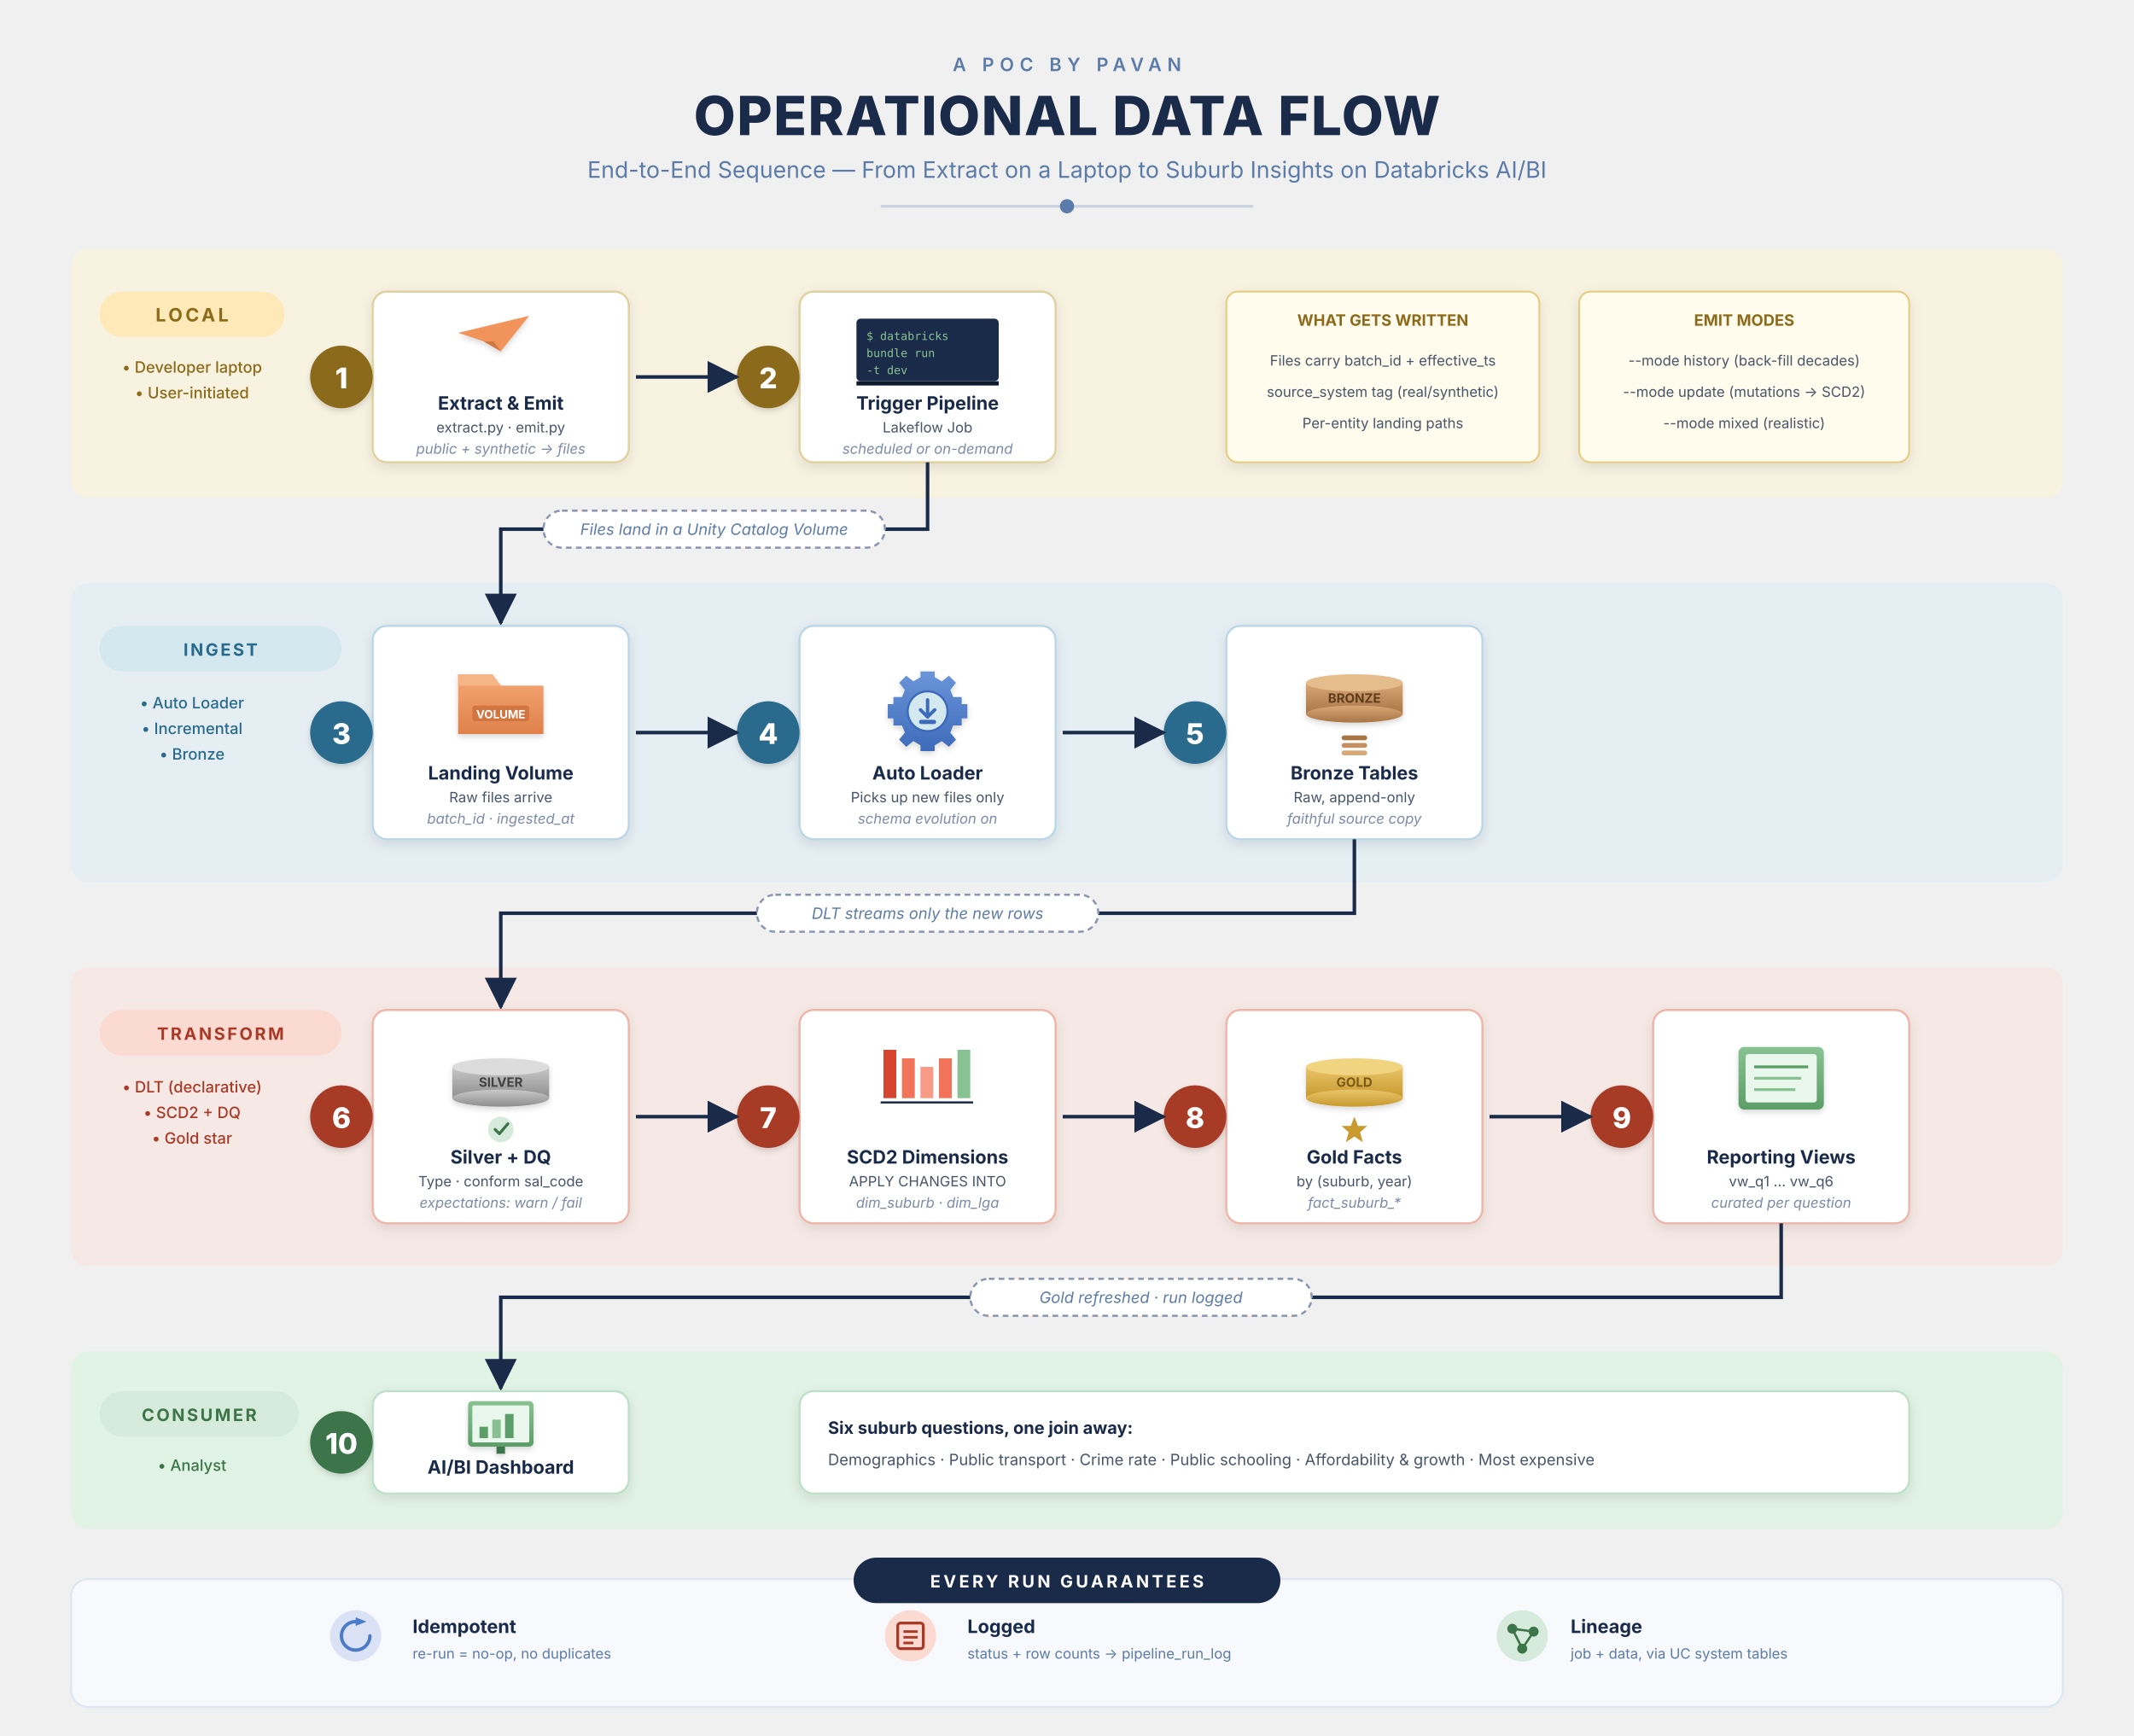
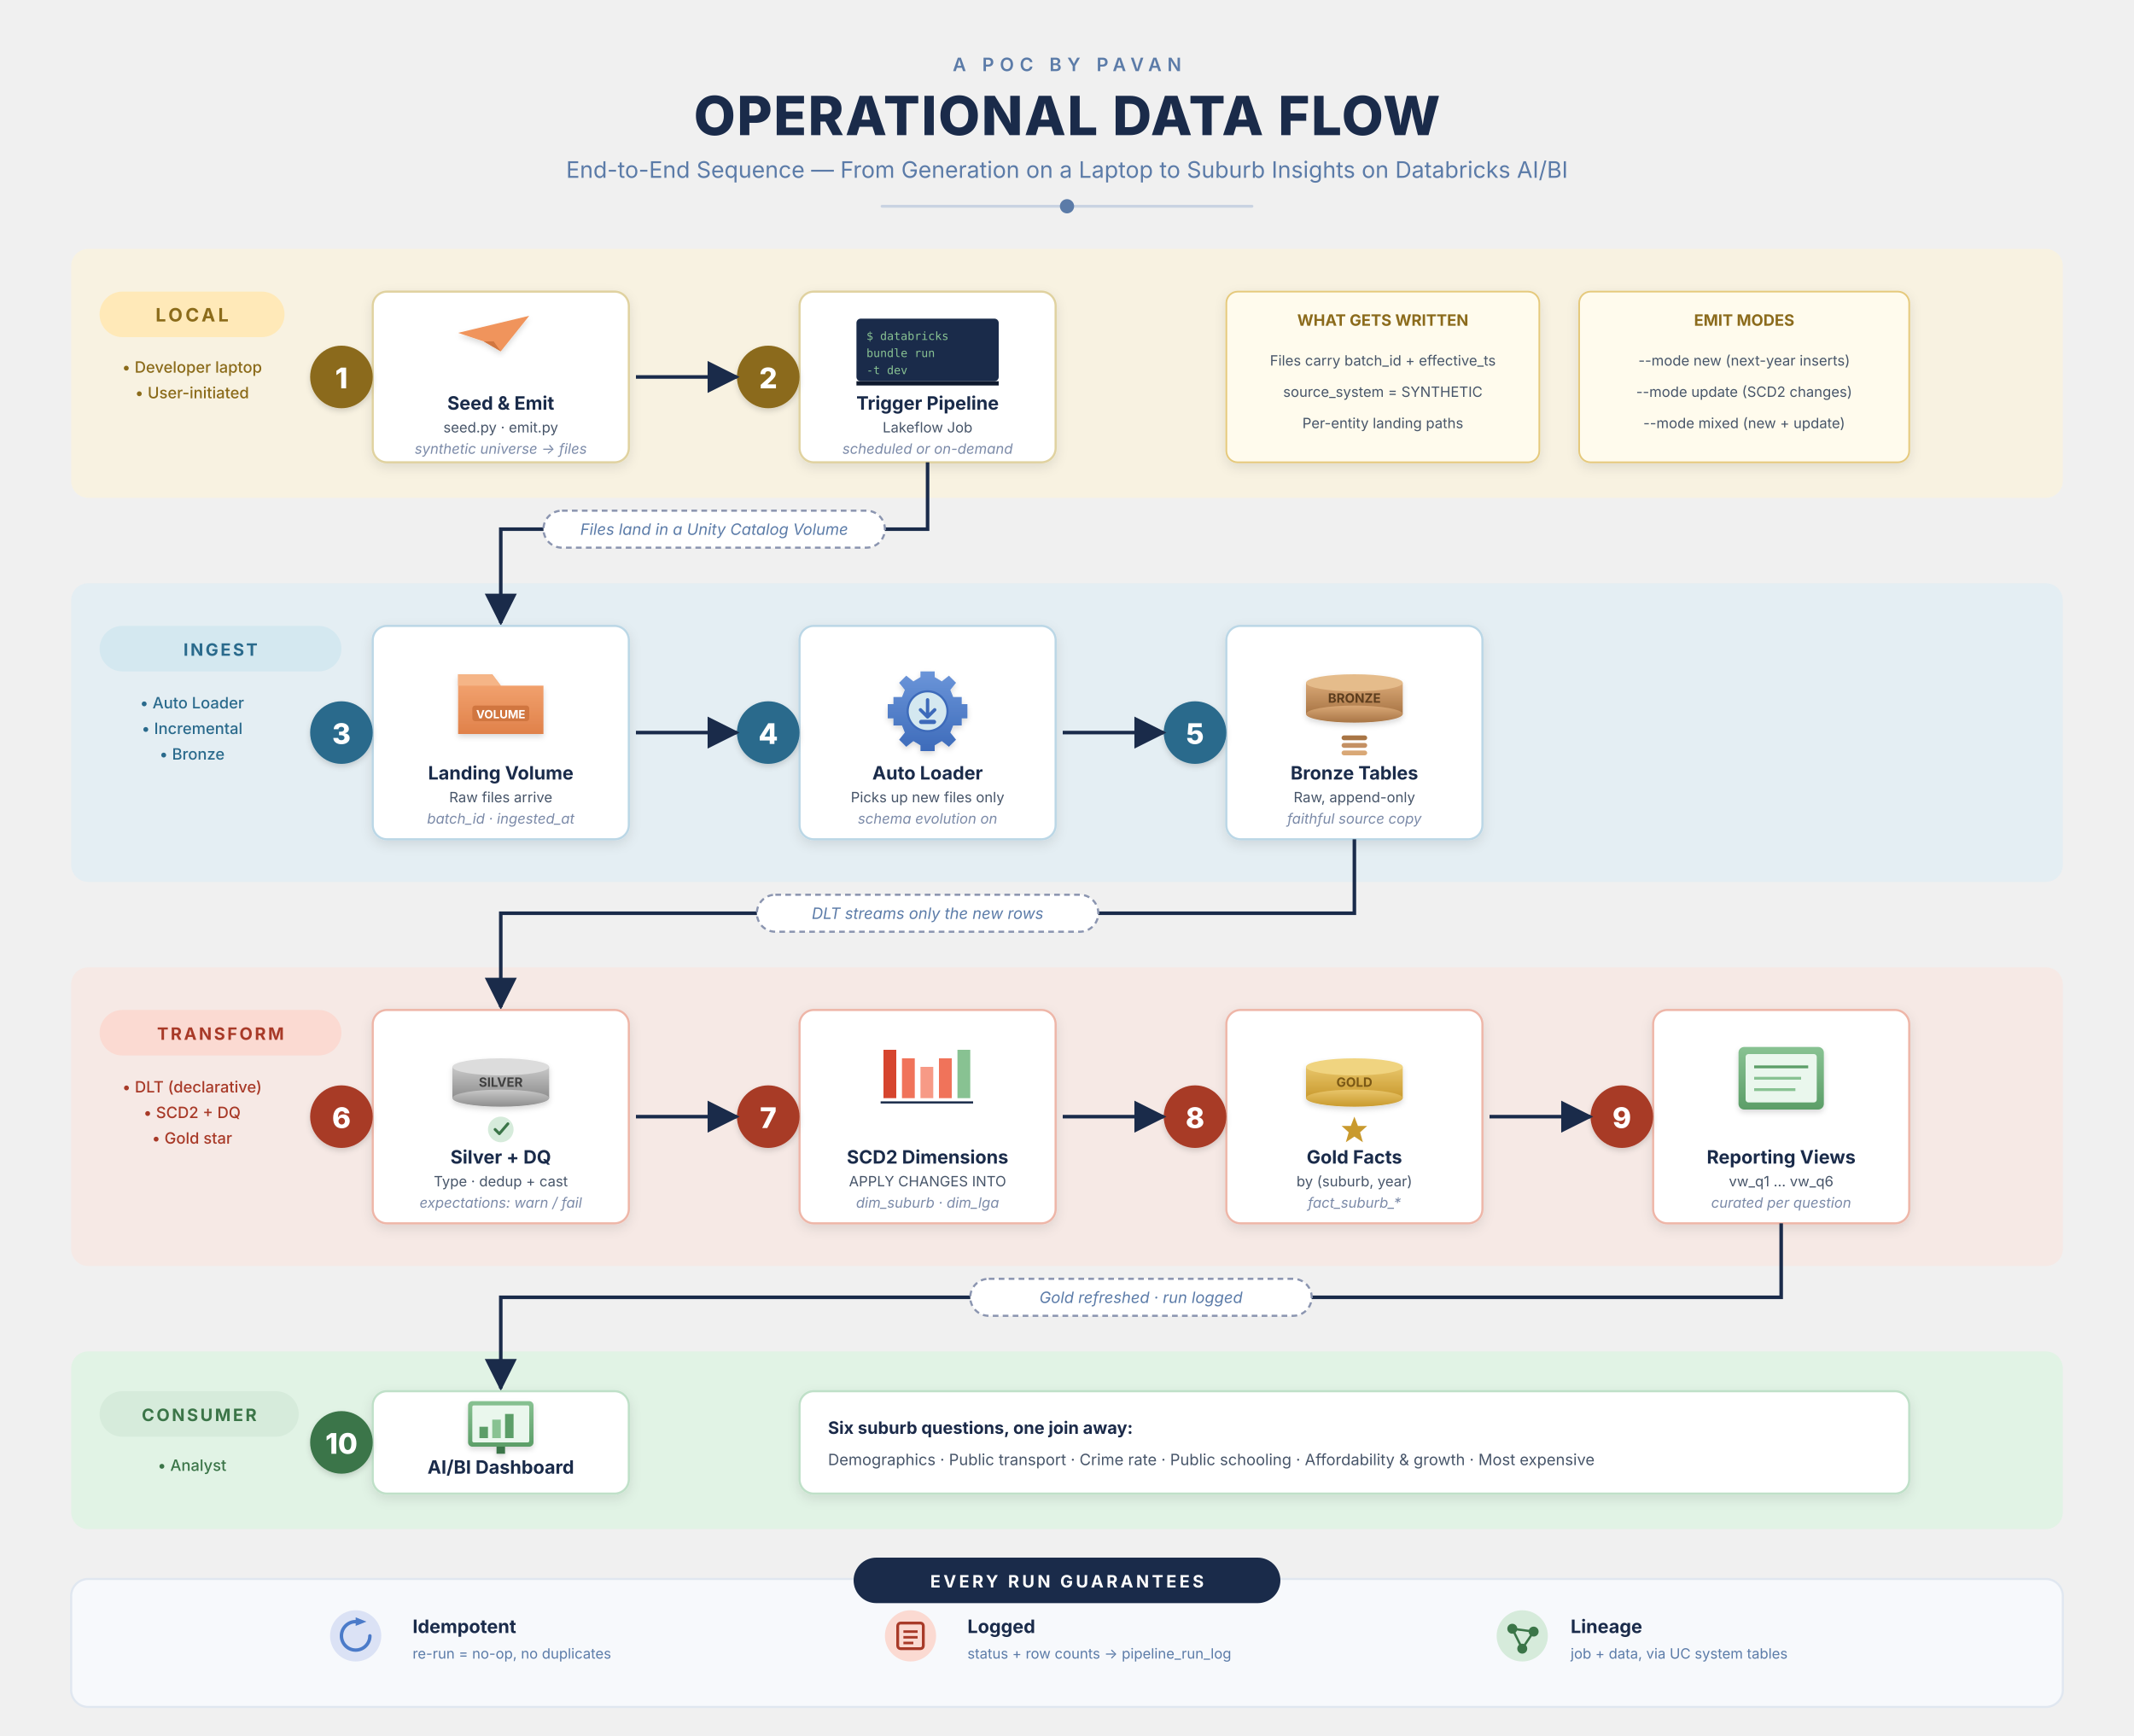
<svg xmlns="http://www.w3.org/2000/svg" viewBox="0 0 1500 1220" font-family="Inter, -apple-system, Segoe UI, Roboto, sans-serif">
  <defs>
    <filter id="softShadow2" x="-20%" y="-20%" width="140%" height="140%">
      <feDropShadow dx="0" dy="3" stdDeviation="4" flood-opacity="0.10" />
    </filter>
    <filter id="iconShadow2" x="-20%" y="-20%" width="140%" height="140%">
      <feDropShadow dx="0" dy="2" stdDeviation="2" flood-opacity="0.15" />
    </filter>
    <marker id="flowArrow" viewBox="0 0 12 12" refX="11" refY="6" markerWidth="9" markerHeight="9" orient="auto-start-reverse">
      <path d="M 0 0 L 12 6 L 0 12 Z" fill="#1A2B4A" />
    </marker>
    <marker id="dashedArrow" viewBox="0 0 12 12" refX="11" refY="6" markerWidth="9" markerHeight="9" orient="auto-start-reverse">
      <path d="M 0 0 L 12 6 L 0 12 Z" fill="#8B95B0" />
    </marker>
    <linearGradient id="g2Teal" x1="0%" y1="0%" x2="0%" y2="100%">
      <stop offset="0%" stop-color="#7CC5C6" />
      <stop offset="100%" stop-color="#4A9899" />
    </linearGradient>
    <linearGradient id="g2Orange" x1="0%" y1="0%" x2="0%" y2="100%">
      <stop offset="0%" stop-color="#F5A875" />
      <stop offset="100%" stop-color="#E0814A" />
    </linearGradient>
    <linearGradient id="g2Blue" x1="0%" y1="0%" x2="0%" y2="100%">
      <stop offset="0%" stop-color="#6B95D9" />
      <stop offset="100%" stop-color="#3D6BBA" />
    </linearGradient>
    <linearGradient id="g2Red" x1="0%" y1="0%" x2="0%" y2="100%">
      <stop offset="0%" stop-color="#F47A5E" />
      <stop offset="100%" stop-color="#D6452E" />
    </linearGradient>
    <linearGradient id="g2Green" x1="0%" y1="0%" x2="0%" y2="100%">
      <stop offset="0%" stop-color="#88C292" />
      <stop offset="100%" stop-color="#5C9E68" />
    </linearGradient>
    <linearGradient id="g2Bronze" x1="0%" y1="0%" x2="0%" y2="100%">
      <stop offset="0%" stop-color="#D9A876" />
      <stop offset="100%" stop-color="#A87545" />
    </linearGradient>
    <linearGradient id="g2Silver" x1="0%" y1="0%" x2="0%" y2="100%">
      <stop offset="0%" stop-color="#C8C8C8" />
      <stop offset="100%" stop-color="#8E8E8E" />
    </linearGradient>
    <linearGradient id="g2Gold" x1="0%" y1="0%" x2="0%" y2="100%">
      <stop offset="0%" stop-color="#E8C56A" />
      <stop offset="100%" stop-color="#C99A2E" />
    </linearGradient>
  </defs>
  <text x="750" y="50" font-size="13" font-weight="600" letter-spacing="4" fill="#5B7BA8" text-anchor="middle">A POC BY PAVAN</text>
  <text x="750" y="95" font-size="38" font-weight="800" letter-spacing="1" fill="#1A2B4A" text-anchor="middle">OPERATIONAL DATA FLOW</text>
-   <text x="750" y="125" font-size="16" font-weight="400" fill="#5B7BA8" text-anchor="middle">End-to-End Sequence — From Extract on a Laptop to Suburb Insights on Databricks AI/BI</text>
+   <text x="750" y="125" font-size="16" font-weight="400" fill="#5B7BA8" text-anchor="middle">End-to-End Sequence — From Generation on a Laptop to Suburb Insights on Databricks AI/BI</text>
  <line x1="620" y1="145" x2="880" y2="145" stroke="#C9D3E2" stroke-width="2" stroke-linecap="round" />
  <circle cx="750" cy="145" r="5" fill="#5B7BA8" />
  <rect x="50" y="175" width="1400" height="175" rx="12" fill="#FFF4D6" opacity="0.55" />
  <rect x="50" y="410" width="1400" height="210" rx="12" fill="#DBECF5" opacity="0.55" />
  <rect x="50" y="680" width="1400" height="210" rx="12" fill="#FBE3DC" opacity="0.55" />
  <rect x="50" y="950" width="1400" height="125" rx="12" fill="#D6F5DC" opacity="0.55" />
  <g transform="translate(70, 205)">
    <rect x="0" y="0" width="130" height="32" rx="16" fill="#FFE9B8" />
    <text x="65" y="21" font-size="13" font-weight="700" letter-spacing="2" fill="#8B6B1A" text-anchor="middle">LOCAL</text>
  </g>
  <text x="135" y="262" font-size="11" font-weight="500" fill="#8B6B1A" text-anchor="middle">• Developer laptop</text>
  <text x="135" y="280" font-size="11" font-weight="500" fill="#8B6B1A" text-anchor="middle">• User-initiated</text>
  <g filter="url(#softShadow2)">
    <rect x="262" y="205" width="180" height="120" rx="10" fill="white" stroke="#E0D2A0" stroke-width="1.5" />
  </g>
  <circle cx="240" cy="265" r="22" fill="#8B6B1A" filter="url(#iconShadow2)" />
  <text x="240" y="273" font-size="20" font-weight="800" fill="white" text-anchor="middle">1</text>
  <g transform="translate(322, 222)" filter="url(#iconShadow2)">
    <path d="M 0 12 L 50 0 L 30 25 L 18 18 Z" fill="#F0945C" />
    <path d="M 30 25 L 25 18 L 18 18 Z" fill="#D17640" />
  </g>
-   <text x="352" y="288" font-size="13" font-weight="700" fill="#1A2B4A" text-anchor="middle">Extract &amp; Emit</text>
-   <text x="352" y="304" font-size="10" fill="#475569" text-anchor="middle">extract.py · emit.py</text>
-   <text x="352" y="319" font-size="10" font-style="italic" fill="#7B8AA8" text-anchor="middle">public + synthetic → files</text>
+   <text x="352" y="288" font-size="13" font-weight="700" fill="#1A2B4A" text-anchor="middle">Seed &amp; Emit</text>
+   <text x="352" y="304" font-size="10" fill="#475569" text-anchor="middle">seed.py · emit.py</text>
+   <text x="352" y="319" font-size="10" font-style="italic" fill="#7B8AA8" text-anchor="middle">synthetic universe → files</text>
  <g filter="url(#softShadow2)">
    <rect x="562" y="205" width="180" height="120" rx="10" fill="white" stroke="#E0D2A0" stroke-width="1.5" />
  </g>
  <circle cx="540" cy="265" r="22" fill="#8B6B1A" filter="url(#iconShadow2)" />
  <text x="540" y="273" font-size="20" font-weight="800" fill="white" text-anchor="middle">2</text>
  <g transform="translate(602, 224)">
    <rect x="0" y="0" width="100" height="44" rx="3" fill="#1A2B4A" />
    <text x="7" y="15" font-size="8" fill="#88C292" font-family="monospace">$ databricks</text>
    <text x="7" y="27" font-size="8" fill="#88C292" font-family="monospace">  bundle run</text>
    <text x="7" y="39" font-size="8" fill="#88C292" font-family="monospace">  -t dev</text>
    <rect x="0" y="44" width="100" height="3" fill="#0F1A2E" />
  </g>
  <text x="652" y="288" font-size="13" font-weight="700" fill="#1A2B4A" text-anchor="middle">Trigger Pipeline</text>
  <text x="652" y="304" font-size="10" fill="#475569" text-anchor="middle">Lakeflow Job</text>
  <text x="652" y="319" font-size="10" font-style="italic" fill="#7B8AA8" text-anchor="middle">scheduled or on-demand</text>
  <g transform="translate(862, 205)" filter="url(#softShadow2)">
    <rect x="0" y="0" width="220" height="120" rx="8" fill="#FFFBED" stroke="#E5C97B" stroke-width="1.2" />
    <text x="110" y="24" font-size="11" font-weight="700" fill="#8B6B1A" text-anchor="middle">WHAT GETS WRITTEN</text>
    <text x="110" y="52" font-size="10" fill="#475569" text-anchor="middle">Files carry batch_id + effective_ts</text>
-     <text x="110" y="74" font-size="10" fill="#475569" text-anchor="middle">source_system tag (real/synthetic)</text>
+     <text x="110" y="74" font-size="10" fill="#475569" text-anchor="middle">source_system = SYNTHETIC</text>
    <text x="110" y="96" font-size="10" fill="#475569" text-anchor="middle">Per-entity landing paths</text>
  </g>
  <g transform="translate(1110, 205)" filter="url(#softShadow2)">
    <rect x="0" y="0" width="232" height="120" rx="8" fill="#FFFBED" stroke="#E5C97B" stroke-width="1.2" />
    <text x="116" y="24" font-size="11" font-weight="700" fill="#8B6B1A" text-anchor="middle">EMIT MODES</text>
-     <text x="116" y="52" font-size="10" fill="#475569" text-anchor="middle">--mode history (back-fill decades)</text>
-     <text x="116" y="74" font-size="10" fill="#475569" text-anchor="middle">--mode update (mutations → SCD2)</text>
-     <text x="116" y="96" font-size="10" fill="#475569" text-anchor="middle">--mode mixed (realistic)</text>
+     <text x="116" y="52" font-size="10" fill="#475569" text-anchor="middle">--mode new (next-year inserts)</text>
+     <text x="116" y="74" font-size="10" fill="#475569" text-anchor="middle">--mode update (SCD2 changes)</text>
+     <text x="116" y="96" font-size="10" fill="#475569" text-anchor="middle">--mode mixed (new + update)</text>
  </g>
  <g fill="none" stroke="#1A2B4A" stroke-width="2.5">
    <path d="M 447 265 L 518 265" marker-end="url(#flowArrow)" />
  </g>
  <g fill="none" stroke="#1A2B4A" stroke-width="2.5">
    <path d="M 652 325 V 372 H 352 V 438" marker-end="url(#flowArrow)" />
  </g>
  <g transform="translate(382, 359)">
    <rect x="0" y="0" width="240" height="26" rx="13" fill="white" stroke="#8B95B0" stroke-width="1.5" stroke-dasharray="4,3" />
    <text x="120" y="17" font-size="11" font-style="italic" fill="#5B7BA8" text-anchor="middle">Files land in a Unity Catalog Volume</text>
  </g>
  <g transform="translate(70, 440)">
    <rect x="0" y="0" width="170" height="32" rx="16" fill="#D4E8F0" />
    <text x="85" y="21" font-size="12" font-weight="700" letter-spacing="1.5" fill="#2A6A8C" text-anchor="middle">INGEST</text>
  </g>
  <text x="135" y="498" font-size="11" font-weight="500" fill="#2A6A8C" text-anchor="middle">• Auto Loader</text>
  <text x="135" y="516" font-size="11" font-weight="500" fill="#2A6A8C" text-anchor="middle">• Incremental</text>
  <text x="135" y="534" font-size="11" font-weight="500" fill="#2A6A8C" text-anchor="middle">• Bronze</text>
  <g filter="url(#softShadow2)">
    <rect x="262" y="440" width="180" height="150" rx="10" fill="white" stroke="#BBD7E6" stroke-width="1.5" />
  </g>
  <circle cx="240" cy="515" r="22" fill="#2A6A8C" filter="url(#iconShadow2)" />
  <text x="240" y="523" font-size="20" font-weight="800" fill="white" text-anchor="middle">3</text>
  <g transform="translate(318, 458)" filter="url(#iconShadow2)">
    <path d="M 4 16 L 4 58 L 64 58 L 64 24 L 34 24 L 28 16 Z" fill="url(#g2Orange)" />
    <path d="M 4 16 L 28 16 L 34 24 L 4 24 Z" fill="#F5B587" />
    <rect x="14" y="38" width="40" height="11" rx="2" fill="#D17640" />
    <text x="34" y="47" font-size="8" font-weight="700" fill="white" text-anchor="middle">VOLUME</text>
  </g>
  <text x="352" y="548" font-size="13" font-weight="700" fill="#1A2B4A" text-anchor="middle">Landing Volume</text>
  <text x="352" y="564" font-size="10" fill="#475569" text-anchor="middle">Raw files arrive</text>
  <text x="352" y="579" font-size="10" font-style="italic" fill="#7B8AA8" text-anchor="middle">batch_id · ingested_at</text>
  <g filter="url(#softShadow2)">
    <rect x="562" y="440" width="180" height="150" rx="10" fill="white" stroke="#BBD7E6" stroke-width="1.5" />
  </g>
  <circle cx="540" cy="515" r="22" fill="#2A6A8C" filter="url(#iconShadow2)" />
  <text x="540" y="523" font-size="20" font-weight="800" fill="white" text-anchor="middle">4</text>
  <g transform="translate(652, 500)" filter="url(#iconShadow2)">
    <g fill="url(#g2Blue)">
      <path d="M -5 -28 L 5 -28 L 5 -24 L 10 -21 L 15 -25 L 20 -20 L 16 -15 L 18 -10 L 24 -10 L 24 -5 L 28 -5 L 28 5 L 24 5 L 24 10 L 18 10 L 16 15 L 20 20 L 15 25 L 10 21 L 5 24 L 5 28 L -5 28 L -5 24 L -10 21 L -15 25 L -20 20 L -16 15 L -18 10 L -24 10 L -24 5 L -28 5 L -28 -5 L -24 -5 L -24 -10 L -18 -10 L -16 -15 L -20 -20 L -15 -25 L -10 -21 L -5 -24 Z" />
    </g>
    <circle cx="0" cy="0" r="14" fill="#D4E8F0" />
    <circle cx="0" cy="0" r="14" fill="none" stroke="#3D6BBA" stroke-width="1.5" />
    <path d="M 0 -8 L 0 4 M -5 -1 L 0 4 L 5 -1" stroke="#3D6BBA" stroke-width="2.4" fill="none" stroke-linecap="round" stroke-linejoin="round" />
    <rect x="-6" y="6" width="12" height="3" rx="1.5" fill="#3D6BBA" />
  </g>
  <text x="652" y="548" font-size="13" font-weight="700" fill="#1A2B4A" text-anchor="middle">Auto Loader</text>
  <text x="652" y="564" font-size="10" fill="#475569" text-anchor="middle">Picks up new files only</text>
  <text x="652" y="579" font-size="10" font-style="italic" fill="#7B8AA8" text-anchor="middle">schema evolution on</text>
  <g filter="url(#softShadow2)">
    <rect x="862" y="440" width="180" height="150" rx="10" fill="white" stroke="#BBD7E6" stroke-width="1.5" />
  </g>
  <circle cx="840" cy="515" r="22" fill="#2A6A8C" filter="url(#iconShadow2)" />
  <text x="840" y="523" font-size="20" font-weight="800" fill="white" text-anchor="middle">5</text>
  <g transform="translate(918, 480)" filter="url(#iconShadow2)">
    <rect x="0" y="0" width="68" height="22" fill="url(#g2Bronze)" />
    <ellipse cx="34" cy="22" rx="34" ry="6" fill="url(#g2Bronze)" />
    <ellipse cx="34" cy="0" rx="34" ry="6" fill="#E5BC8B" />
    <text x="34" y="14" font-size="9" font-weight="700" fill="#5C3D1F" text-anchor="middle">BRONZE</text>
  </g>
  <g transform="translate(952, 524)">
    <rect x="-9" y="-7" width="18" height="3.4" rx="1.7" fill="#A87545" />
    <rect x="-9" y="-1.7" width="18" height="3.4" rx="1.7" fill="#C49063" />
    <rect x="-9" y="3.6" width="18" height="3.4" rx="1.7" fill="#D9A876" />
  </g>
  <text x="952" y="548" font-size="13" font-weight="700" fill="#1A2B4A" text-anchor="middle">Bronze Tables</text>
  <text x="952" y="564" font-size="10" fill="#475569" text-anchor="middle">Raw, append-only</text>
  <text x="952" y="579" font-size="10" font-style="italic" fill="#7B8AA8" text-anchor="middle">faithful source copy</text>
  <g fill="none" stroke="#1A2B4A" stroke-width="2.5">
    <path d="M 447 515 L 518 515" marker-end="url(#flowArrow)" />
    <path d="M 747 515 L 818 515" marker-end="url(#flowArrow)" />
  </g>
  <g fill="none" stroke="#1A2B4A" stroke-width="2.5">
    <path d="M 952 590 V 642 H 352 V 708" marker-end="url(#flowArrow)" />
  </g>
  <g transform="translate(532, 629)">
    <rect x="0" y="0" width="240" height="26" rx="13" fill="white" stroke="#8B95B0" stroke-width="1.5" stroke-dasharray="4,3" />
    <text x="120" y="17" font-size="11" font-style="italic" fill="#5B7BA8" text-anchor="middle">DLT streams only the new rows</text>
  </g>
  <g transform="translate(70, 710)">
    <rect x="0" y="0" width="170" height="32" rx="16" fill="#FBDAD2" />
    <text x="85" y="21" font-size="12" font-weight="700" letter-spacing="1.5" fill="#A83A28" text-anchor="middle">TRANSFORM</text>
  </g>
  <text x="135" y="768" font-size="11" font-weight="500" fill="#A83A28" text-anchor="middle">• DLT (declarative)</text>
  <text x="135" y="786" font-size="11" font-weight="500" fill="#A83A28" text-anchor="middle">• SCD2 + DQ</text>
  <text x="135" y="804" font-size="11" font-weight="500" fill="#A83A28" text-anchor="middle">• Gold star</text>
  <g filter="url(#softShadow2)">
    <rect x="262" y="710" width="180" height="150" rx="10" fill="white" stroke="#EEB6A8" stroke-width="1.5" />
  </g>
  <circle cx="240" cy="785" r="22" fill="#A83A28" filter="url(#iconShadow2)" />
  <text x="240" y="793" font-size="20" font-weight="800" fill="white" text-anchor="middle">6</text>
  <g transform="translate(318, 750)" filter="url(#iconShadow2)">
    <rect x="0" y="0" width="68" height="22" fill="url(#g2Silver)" />
    <ellipse cx="34" cy="22" rx="34" ry="6" fill="url(#g2Silver)" />
    <ellipse cx="34" cy="0" rx="34" ry="6" fill="#DCDCDC" />
    <text x="34" y="14" font-size="9" font-weight="700" fill="#404040" text-anchor="middle">SILVER</text>
  </g>
  <g transform="translate(352, 794)">
    <circle cx="0" cy="0" r="9" fill="#D6EBDB" />
    <path d="M -4 0 L -1 3 L 5 -4" stroke="#3B7548" stroke-width="2" fill="none" stroke-linecap="round" stroke-linejoin="round" />
  </g>
  <text x="352" y="818" font-size="13" font-weight="700" fill="#1A2B4A" text-anchor="middle">Silver + DQ</text>
-   <text x="352" y="834" font-size="10" fill="#475569" text-anchor="middle">Type · conform sal_code</text>
+   <text x="352" y="834" font-size="10" fill="#475569" text-anchor="middle">Type · dedup + cast</text>
  <text x="352" y="849" font-size="10" font-style="italic" fill="#7B8AA8" text-anchor="middle">expectations: warn / fail</text>
  <g filter="url(#softShadow2)">
    <rect x="562" y="710" width="180" height="150" rx="10" fill="white" stroke="#EEB6A8" stroke-width="1.5" />
  </g>
  <circle cx="540" cy="785" r="22" fill="#A83A28" filter="url(#iconShadow2)" />
  <text x="540" y="793" font-size="20" font-weight="800" fill="white" text-anchor="middle">7</text>
  <g transform="translate(621, 738)">
    <rect x="0" y="0" width="9" height="34" fill="#D6452E" />
    <rect x="13" y="6" width="9" height="28" fill="#F0735A" />
    <rect x="26" y="12" width="9" height="22" fill="#F79A86" />
    <rect x="39" y="6" width="9" height="28" fill="#F0735A" />
    <rect x="52" y="0" width="9" height="34" fill="#88C292" />
    <line x1="-2" y1="37" x2="63" y2="37" stroke="#1A2B4A" stroke-width="1.5" />
  </g>
  <text x="652" y="818" font-size="13" font-weight="700" fill="#1A2B4A" text-anchor="middle">SCD2 Dimensions</text>
  <text x="652" y="834" font-size="10" fill="#475569" text-anchor="middle">APPLY CHANGES INTO</text>
  <text x="652" y="849" font-size="10" font-style="italic" fill="#7B8AA8" text-anchor="middle">dim_suburb · dim_lga</text>
  <g filter="url(#softShadow2)">
    <rect x="862" y="710" width="180" height="150" rx="10" fill="white" stroke="#EEB6A8" stroke-width="1.5" />
  </g>
  <circle cx="840" cy="785" r="22" fill="#A83A28" filter="url(#iconShadow2)" />
  <text x="840" y="793" font-size="20" font-weight="800" fill="white" text-anchor="middle">8</text>
  <g transform="translate(918, 750)" filter="url(#iconShadow2)">
    <rect x="0" y="0" width="68" height="22" fill="url(#g2Gold)" />
    <ellipse cx="34" cy="22" rx="34" ry="6" fill="url(#g2Gold)" />
    <ellipse cx="34" cy="0" rx="34" ry="6" fill="#F0D480" />
    <text x="34" y="14" font-size="9" font-weight="700" fill="#7A5814" text-anchor="middle">GOLD</text>
  </g>
  <g transform="translate(952, 794)">
    <path d="M 0 -9 L 2.5 -2.5 L 9 -2.5 L 4 2 L 6 9 L 0 5 L -6 9 L -4 2 L -9 -2.5 L -2.5 -2.5 Z" fill="#C99A2E" />
  </g>
  <text x="952" y="818" font-size="13" font-weight="700" fill="#1A2B4A" text-anchor="middle">Gold Facts</text>
  <text x="952" y="834" font-size="10" fill="#475569" text-anchor="middle">by (suburb, year)</text>
  <text x="952" y="849" font-size="10" font-style="italic" fill="#7B8AA8" text-anchor="middle">fact_suburb_*</text>
  <g filter="url(#softShadow2)">
    <rect x="1162" y="710" width="180" height="150" rx="10" fill="white" stroke="#EEB6A8" stroke-width="1.5" />
  </g>
  <circle cx="1140" cy="785" r="22" fill="#A83A28" filter="url(#iconShadow2)" />
  <text x="1140" y="793" font-size="20" font-weight="800" fill="white" text-anchor="middle">9</text>
  <g transform="translate(1222, 736)" filter="url(#iconShadow2)">
    <rect x="0" y="0" width="60" height="44" rx="4" fill="url(#g2Green)" />
    <rect x="5" y="5" width="50" height="34" rx="2" fill="#EAF7ED" />
    <line x1="11" y1="14" x2="49" y2="14" stroke="#5C9E68" stroke-width="2" />
    <line x1="11" y1="22" x2="44" y2="22" stroke="#88C292" stroke-width="2" />
    <line x1="11" y1="30" x2="40" y2="30" stroke="#88C292" stroke-width="2" />
  </g>
  <text x="1252" y="818" font-size="13" font-weight="700" fill="#1A2B4A" text-anchor="middle">Reporting Views</text>
  <text x="1252" y="834" font-size="10" fill="#475569" text-anchor="middle">vw_q1 … vw_q6</text>
  <text x="1252" y="849" font-size="10" font-style="italic" fill="#7B8AA8" text-anchor="middle">curated per question</text>
  <g fill="none" stroke="#1A2B4A" stroke-width="2.5">
    <path d="M 447 785 L 518 785" marker-end="url(#flowArrow)" />
    <path d="M 747 785 L 818 785" marker-end="url(#flowArrow)" />
    <path d="M 1047 785 L 1118 785" marker-end="url(#flowArrow)" />
  </g>
  <g fill="none" stroke="#1A2B4A" stroke-width="2.5">
    <path d="M 1252 860 V 912 H 352 V 976" marker-end="url(#flowArrow)" />
  </g>
  <g transform="translate(682, 899)">
    <rect x="0" y="0" width="240" height="26" rx="13" fill="white" stroke="#8B95B0" stroke-width="1.5" stroke-dasharray="4,3" />
    <text x="120" y="17" font-size="11" font-style="italic" fill="#5B7BA8" text-anchor="middle">Gold refreshed · run logged</text>
  </g>
  <g transform="translate(70, 978)">
    <rect x="0" y="0" width="140" height="32" rx="16" fill="#D6EBDB" />
    <text x="70" y="21" font-size="12" font-weight="700" letter-spacing="1.5" fill="#3B7548" text-anchor="middle">CONSUMER</text>
  </g>
  <text x="135" y="1034" font-size="11" font-weight="500" fill="#3B7548" text-anchor="middle">• Analyst</text>
  <g filter="url(#softShadow2)">
    <rect x="262" y="978" width="180" height="72" rx="10" fill="white" stroke="#BFE0C8" stroke-width="1.5" />
  </g>
  <circle cx="240" cy="1014" r="22" fill="#3B7548" filter="url(#iconShadow2)" />
  <text x="240" y="1022" font-size="20" font-weight="800" fill="white" text-anchor="middle">10</text>
  <g transform="translate(329, 985)" filter="url(#iconShadow2)">
    <rect x="0" y="0" width="46" height="32" rx="3" fill="url(#g2Green)" />
    <rect x="3" y="3" width="40" height="26" rx="1" fill="#EAF7ED" />
    <rect x="8" y="18" width="6" height="8" fill="#5C9E68" />
    <rect x="17" y="13" width="6" height="13" fill="#88C292" />
    <rect x="26" y="9" width="6" height="17" fill="#5C9E68" />
    <rect x="20" y="32" width="6" height="5" fill="#3B7548" />
  </g>
  <text x="352" y="1036" font-size="13" font-weight="700" fill="#1A2B4A" text-anchor="middle">AI/BI Dashboard</text>
  <g transform="translate(562, 978)" filter="url(#softShadow2)">
    <rect x="0" y="0" width="780" height="72" rx="10" fill="white" stroke="#BFE0C8" stroke-width="1.5" />
    <text x="20" y="30" font-size="12" font-weight="700" fill="#1A2B4A">Six suburb questions, one join away:</text>
    <text x="20" y="52" font-size="11" fill="#475569">Demographics · Public transport · Crime rate · Public schooling · Affordability &amp; growth · Most expensive</text>
  </g>
  <rect x="50" y="1110" width="1400" height="90" rx="12" fill="#F7F9FC" stroke="#E0E7F0" stroke-width="1.5" />
  <rect x="600" y="1095" width="300" height="32" rx="16" fill="#1A2B4A" />
  <text x="750" y="1116" font-size="12" font-weight="700" letter-spacing="2" fill="white" text-anchor="middle">EVERY RUN GUARANTEES</text>
  <g transform="translate(250, 1150)">
    <circle cx="0" cy="0" r="18" fill="#DBE2F5" />
    <g transform="scale(1.0)">
      <path d="M 10 0 A 10 10 0 1 1 0 -10" fill="none" stroke="#4B7BC9" stroke-width="2.4" stroke-linecap="round" />
      <path d="M 0 -13 L 7.5 -10 L 0 -7 Z" fill="#4B7BC9" />
    </g>
    <text x="40" y="-2" font-size="13" font-weight="700" fill="#1A2B4A">Idempotent</text>
    <text x="40" y="16" font-size="10" fill="#5B7BA8">re-run = no-op, no duplicates</text>
  </g>
  <g transform="translate(640, 1150)">
    <circle cx="0" cy="0" r="18" fill="#FBDAD2" />
    <rect x="-9" y="-9" width="18" height="18" rx="2" fill="none" stroke="#A83A28" stroke-width="2" />
    <line x1="-5" y1="-3" x2="5" y2="-3" stroke="#A83A28" stroke-width="1.8" />
    <line x1="-5" y1="1" x2="5" y2="1" stroke="#A83A28" stroke-width="1.8" />
    <line x1="-5" y1="5" x2="2" y2="5" stroke="#A83A28" stroke-width="1.8" />
    <text x="40" y="-2" font-size="13" font-weight="700" fill="#1A2B4A">Logged</text>
    <text x="40" y="16" font-size="10" fill="#5B7BA8">status + row counts → pipeline_run_log</text>
  </g>
  <g transform="translate(1070, 1150)">
    <circle cx="0" cy="0" r="18" fill="#D6EBDB" />
    <circle cx="-7" cy="-5" r="3.5" fill="#3B7548" />
    <circle cx="8" cy="-3" r="3.5" fill="#3B7548" />
    <circle cx="0" cy="9" r="3.5" fill="#3B7548" />
    <line x1="-7" y1="-5" x2="8" y2="-3" stroke="#3B7548" stroke-width="1.6" />
    <line x1="8" y1="-3" x2="0" y2="9" stroke="#3B7548" stroke-width="1.6" />
    <line x1="-7" y1="-5" x2="0" y2="9" stroke="#3B7548" stroke-width="1.6" />
    <text x="34" y="-2" font-size="13" font-weight="700" fill="#1A2B4A">Lineage</text>
    <text x="34" y="16" font-size="10" fill="#5B7BA8">job + data, via UC system tables</text>
  </g>
</svg>
